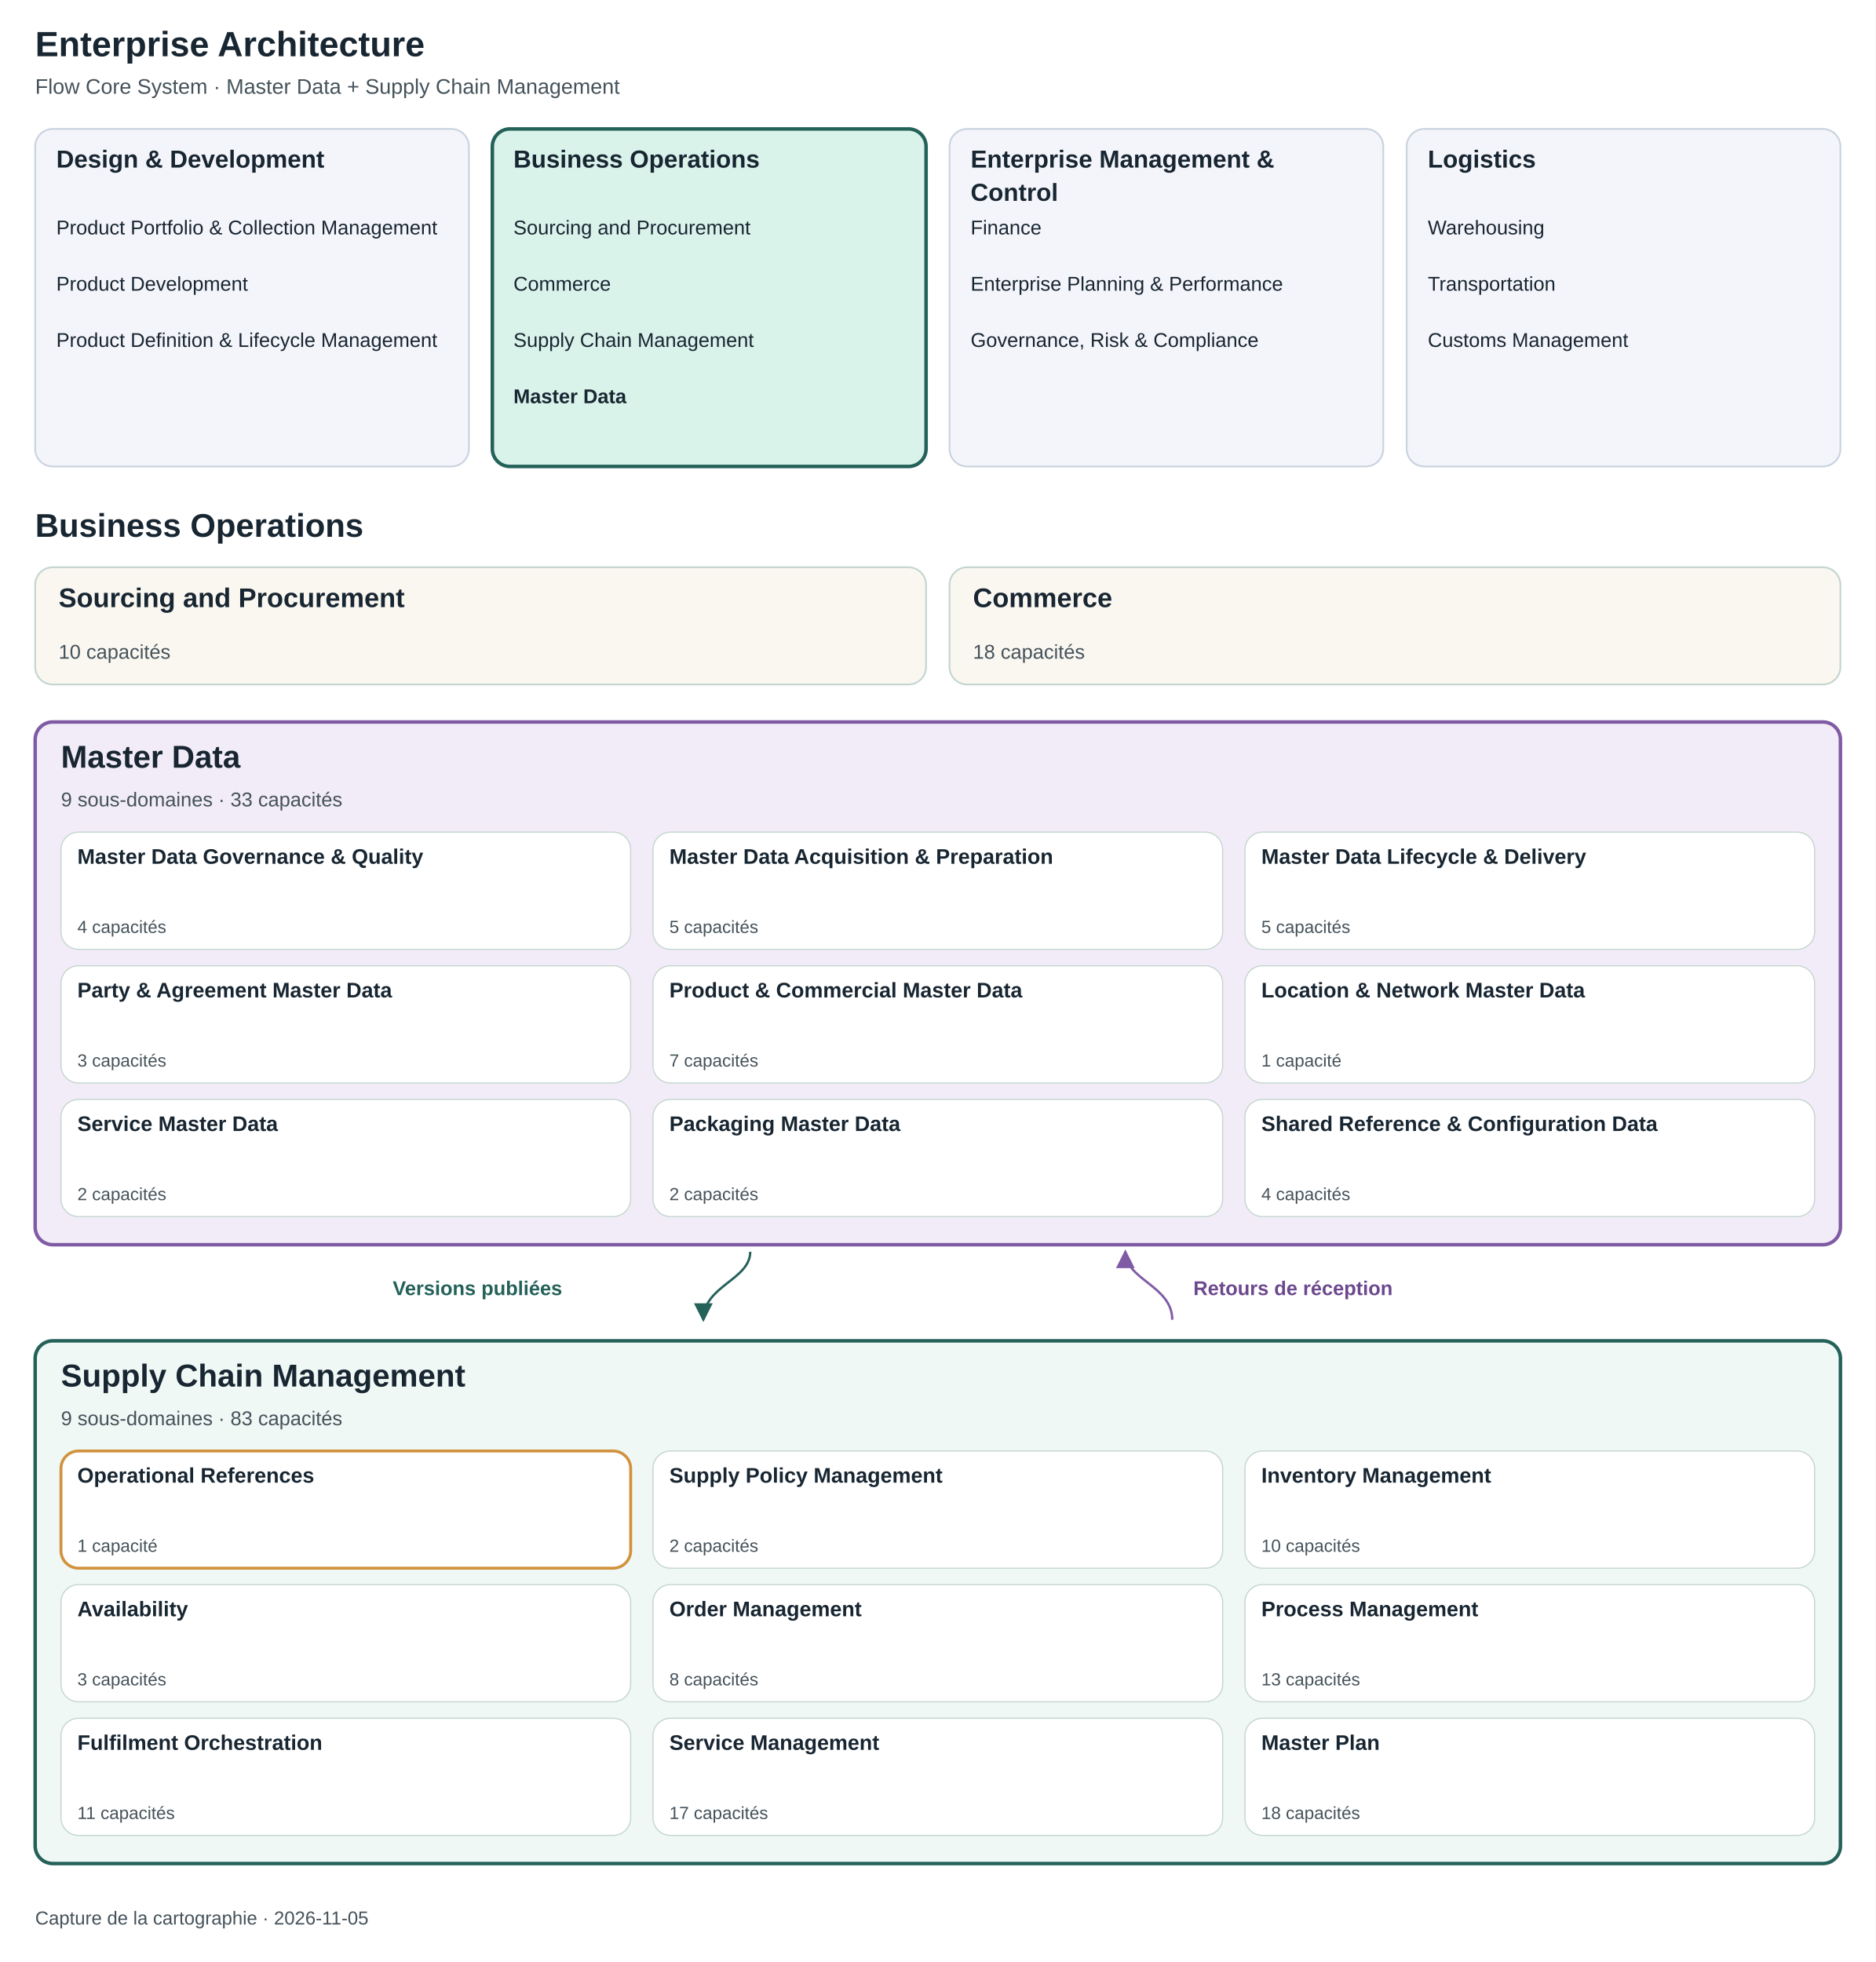
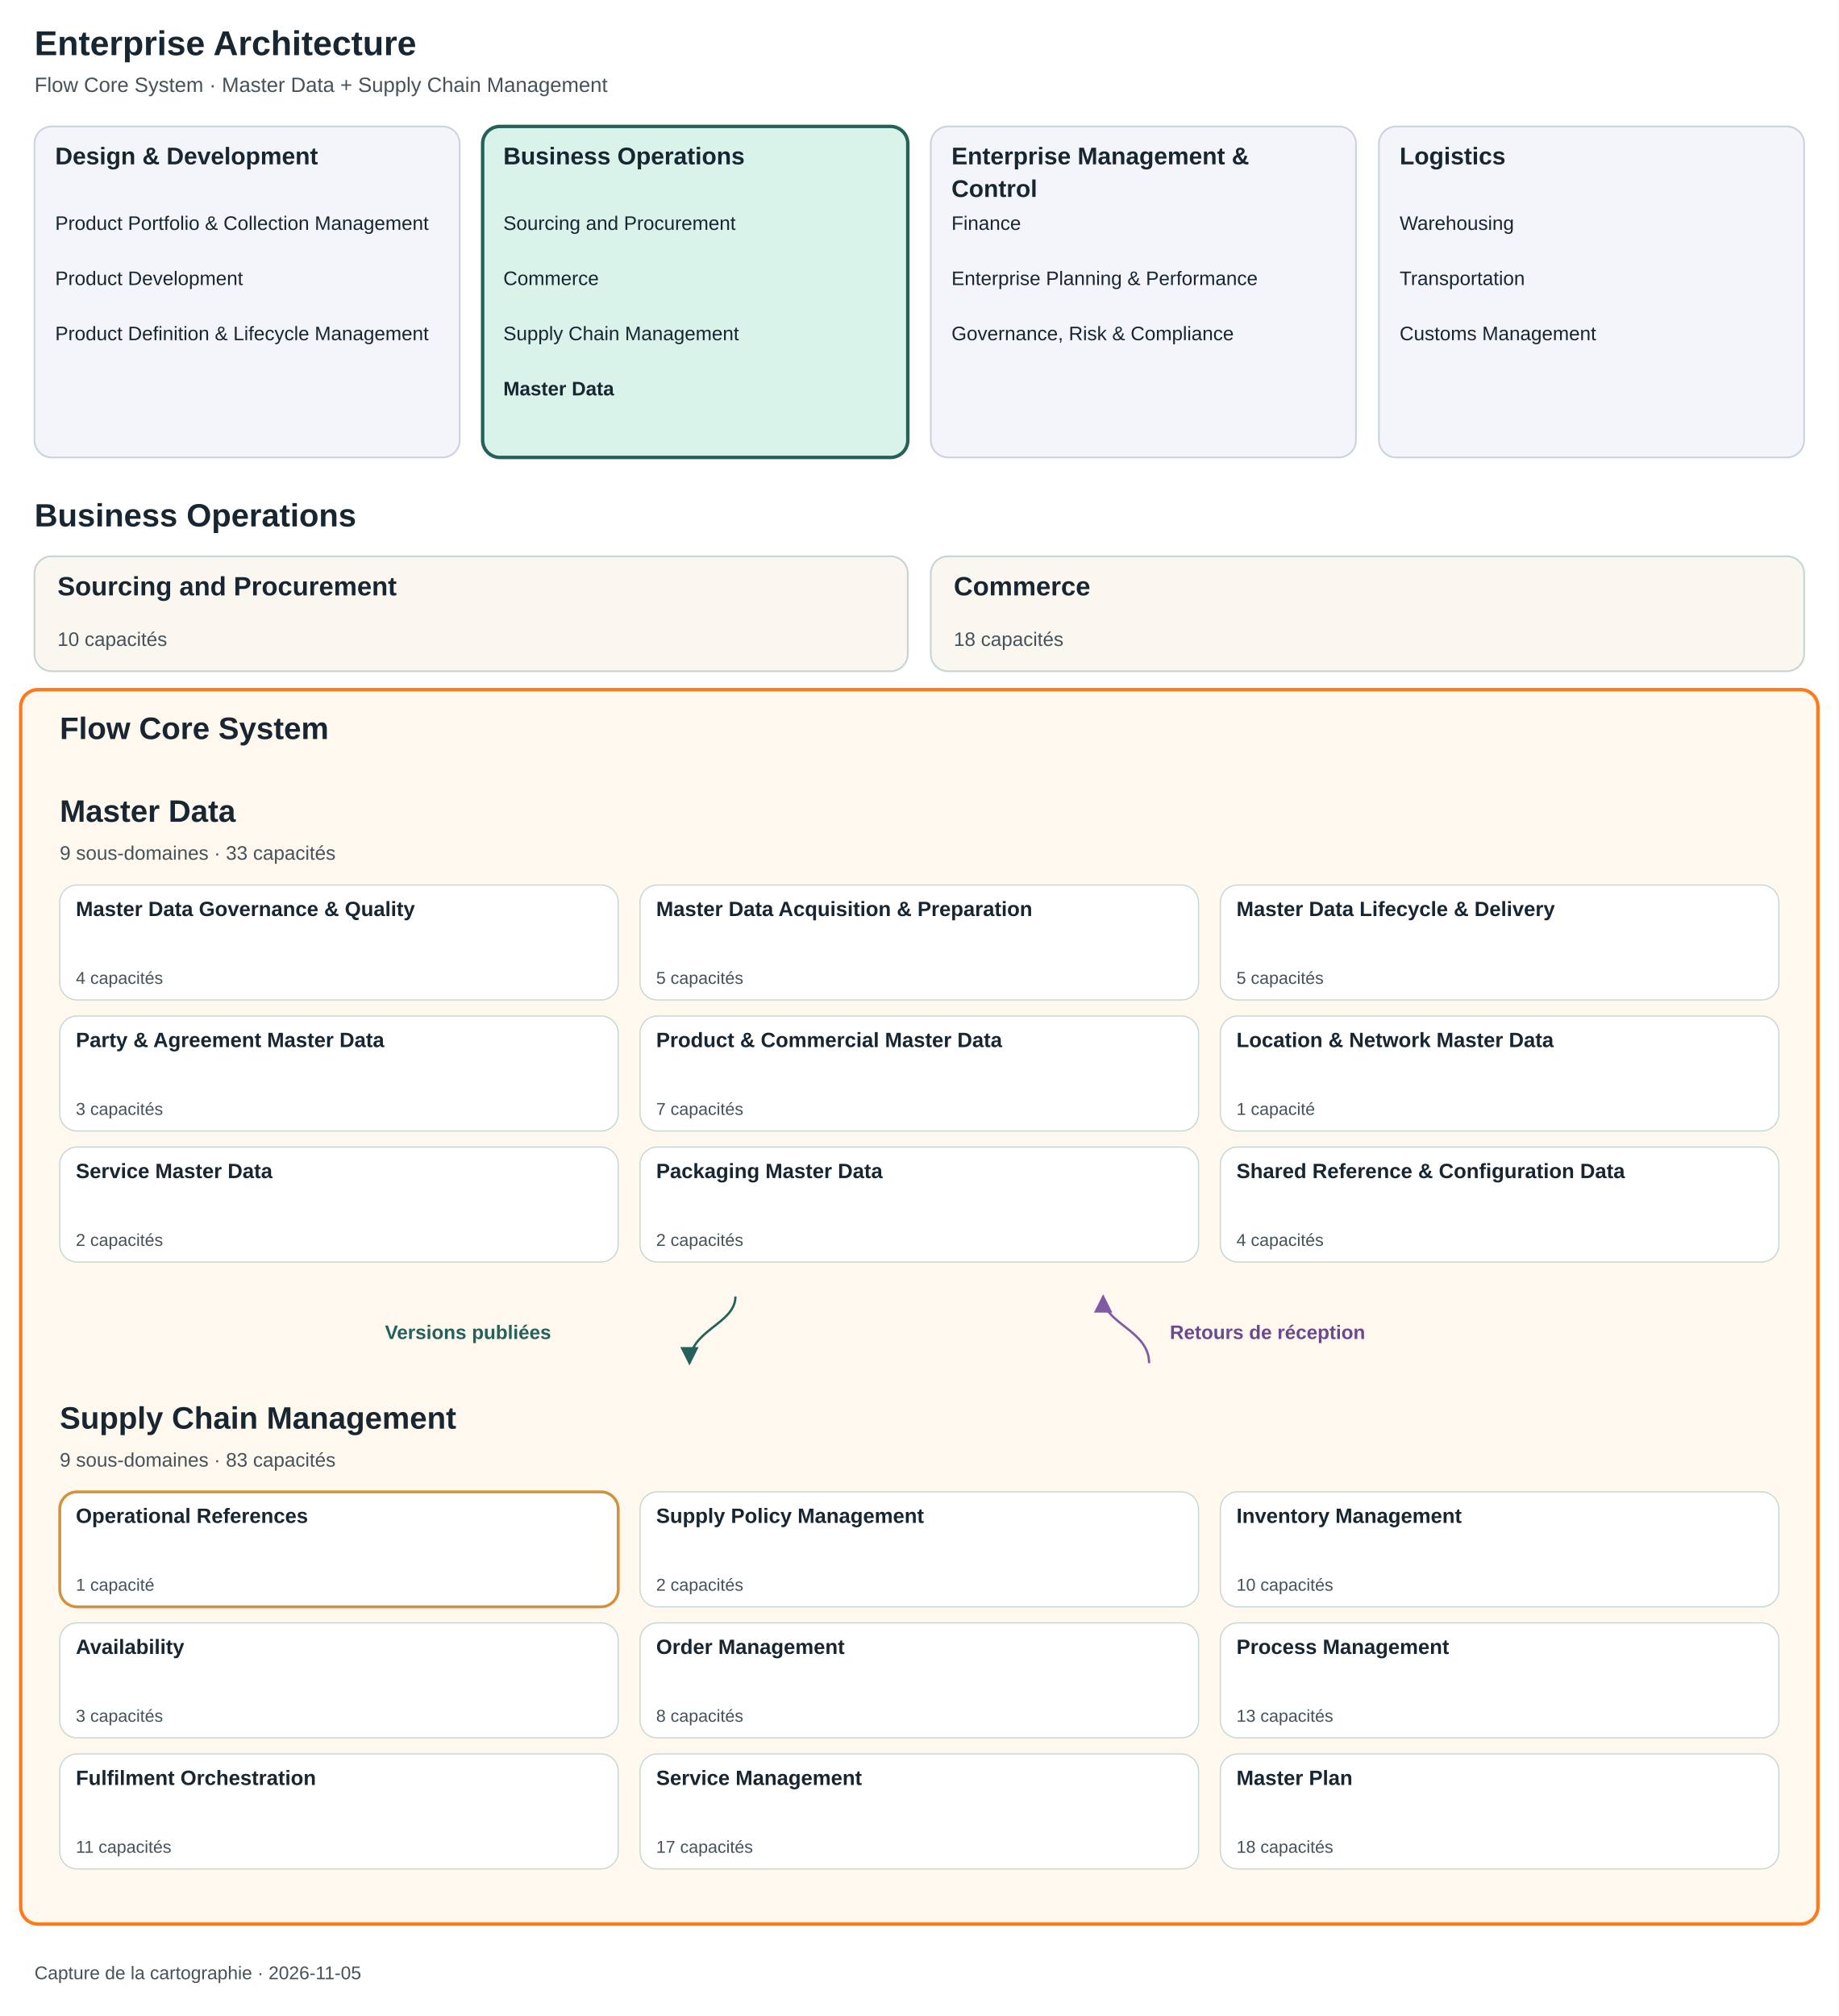
- <svg xmlns="http://www.w3.org/2000/svg" width="1600" height="1674" viewBox="0 0 1600 1674" role="img" aria-labelledby="title description">
+ <svg xmlns="http://www.w3.org/2000/svg" width="1600" height="1754" viewBox="0 0 1600 1754" role="img" aria-labelledby="title description">
  <defs>
    <marker id="arrow" markerWidth="8" markerHeight="8" refX="7" refY="4" orient="auto">
      <path d="M0 0 L8 4 L0 8Z" fill="#236159" />
    </marker>
    <marker id="return" markerWidth="8" markerHeight="8" refX="7" refY="4" orient="auto">
      <path d="M0 0 L8 4 L0 8Z" fill="#805BA5" />
    </marker>
  </defs>
-   <rect width="1600" height="1674" fill="#FFFFFF" />
+   <rect width="1600" height="1754" fill="#FFFFFF" />
  <g font-family="Segoe UI,Arial,sans-serif">
    <text x="30" y="48" font-size="30" font-weight="700" fill="#182632">
      <tspan x="30" dy="0">Enterprise Architecture</tspan>
    </text>
    <text x="30" y="80" font-size="18" font-weight="400" fill="#45525A">
      <tspan x="30" dy="0">Flow Core System · Master Data + Supply Chain Management</tspan>
    </text>
    <a href="https://laurent-sintes.github.io/Urbanisation-SCM/#/map?scope=system-design-development" data-node-id="system-design-development">
      <rect x="30" y="110" width="370" height="288" rx="15" fill="#F4F5FB" stroke="#CAD3DF" stroke-width="1.5" />
      <text x="48" y="143" font-size="21" font-weight="700" fill="#182632">
        <tspan x="48" dy="0">Design &amp; Development</tspan>
      </text>
    </a>
    <a href="https://laurent-sintes.github.io/Urbanisation-SCM/#/map?scope=domain-product-portfolio-collection" data-node-id="domain-product-portfolio-collection">
      <text x="48" y="200" font-size="17" font-weight="400" fill="#182632">
        <tspan x="48" dy="0">Product Portfolio &amp; Collection Management</tspan>
      </text>
    </a>
    <a href="https://laurent-sintes.github.io/Urbanisation-SCM/#/map?scope=domain-product-development" data-node-id="domain-product-development">
      <text x="48" y="248" font-size="17" font-weight="400" fill="#182632">
        <tspan x="48" dy="0">Product Development</tspan>
      </text>
    </a>
    <a href="https://laurent-sintes.github.io/Urbanisation-SCM/#/map?scope=domain-product-definition-lifecycle" data-node-id="domain-product-definition-lifecycle">
      <text x="48" y="296" font-size="17" font-weight="400" fill="#182632">
        <tspan x="48" dy="0">Product Definition &amp; Lifecycle Management</tspan>
      </text>
    </a>
    <a href="https://laurent-sintes.github.io/Urbanisation-SCM/#/map?scope=system-business-operations" data-node-id="system-business-operations">
      <rect x="420" y="110" width="370" height="288" rx="15" fill="#D9F2EA" stroke="#236159" stroke-width="3" />
      <text x="438" y="143" font-size="21" font-weight="700" fill="#182632">
        <tspan x="438" dy="0">Business Operations</tspan>
      </text>
    </a>
    <a href="https://laurent-sintes.github.io/Urbanisation-SCM/#/map?scope=domain-sourcing-procurement" data-node-id="domain-sourcing-procurement">
      <text x="438" y="200" font-size="17" font-weight="400" fill="#182632">
        <tspan x="438" dy="0">Sourcing and Procurement</tspan>
      </text>
    </a>
    <a href="https://laurent-sintes.github.io/Urbanisation-SCM/#/map?scope=domain-sales" data-node-id="domain-sales">
      <text x="438" y="248" font-size="17" font-weight="400" fill="#182632">
        <tspan x="438" dy="0">Commerce</tspan>
      </text>
    </a>
    <a href="https://laurent-sintes.github.io/Urbanisation-SCM/#/map?scope=supply-chain-orchestration" data-node-id="supply-chain-orchestration">
      <text x="438" y="296" font-size="17" font-weight="400" fill="#182632">
        <tspan x="438" dy="0">Supply Chain Management</tspan>
      </text>
    </a>
    <a href="https://laurent-sintes.github.io/Urbanisation-SCM/#/map?scope=domain-master-data" data-node-id="domain-master-data">
      <text x="438" y="344" font-size="17" font-weight="700" fill="#182632">
        <tspan x="438" dy="0">Master Data</tspan>
      </text>
    </a>
    <a href="https://laurent-sintes.github.io/Urbanisation-SCM/#/map?scope=system-enterprise-management-control" data-node-id="system-enterprise-management-control">
      <rect x="810" y="110" width="370" height="288" rx="15" fill="#F4F5FB" stroke="#CAD3DF" stroke-width="1.5" />
      <text x="828" y="143" font-size="21" font-weight="700" fill="#182632">
        <tspan x="828" dy="0">Enterprise Management &amp;</tspan>
        <tspan x="828" dy="28.35">Control</tspan>
      </text>
    </a>
    <a href="https://laurent-sintes.github.io/Urbanisation-SCM/#/map?scope=domain-finance" data-node-id="domain-finance">
      <text x="828" y="200" font-size="17" font-weight="400" fill="#182632">
        <tspan x="828" dy="0">Finance</tspan>
      </text>
    </a>
    <a href="https://laurent-sintes.github.io/Urbanisation-SCM/#/map?scope=domain-enterprise-planning-performance" data-node-id="domain-enterprise-planning-performance">
      <text x="828" y="248" font-size="17" font-weight="400" fill="#182632">
        <tspan x="828" dy="0">Enterprise Planning &amp; Performance</tspan>
      </text>
    </a>
    <a href="https://laurent-sintes.github.io/Urbanisation-SCM/#/map?scope=domain-governance-risk-compliance" data-node-id="domain-governance-risk-compliance">
      <text x="828" y="296" font-size="17" font-weight="400" fill="#182632">
        <tspan x="828" dy="0">Governance, Risk &amp; Compliance</tspan>
      </text>
    </a>
    <a href="https://laurent-sintes.github.io/Urbanisation-SCM/#/map?scope=domain-logistics-execution" data-node-id="domain-logistics-execution">
      <rect x="1200" y="110" width="370" height="288" rx="15" fill="#F4F5FB" stroke="#CAD3DF" stroke-width="1.5" />
      <text x="1218" y="143" font-size="21" font-weight="700" fill="#182632">
        <tspan x="1218" dy="0">Logistics</tspan>
      </text>
    </a>
    <a href="https://laurent-sintes.github.io/Urbanisation-SCM/#/map?scope=domain-warehousing" data-node-id="domain-warehousing">
      <text x="1218" y="200" font-size="17" font-weight="400" fill="#182632">
        <tspan x="1218" dy="0">Warehousing</tspan>
      </text>
    </a>
    <a href="https://laurent-sintes.github.io/Urbanisation-SCM/#/map?scope=domain-transportation" data-node-id="domain-transportation">
      <text x="1218" y="248" font-size="17" font-weight="400" fill="#182632">
        <tspan x="1218" dy="0">Transportation</tspan>
      </text>
    </a>
    <a href="https://laurent-sintes.github.io/Urbanisation-SCM/#/map?scope=domain-customs-management" data-node-id="domain-customs-management">
      <text x="1218" y="296" font-size="17" font-weight="400" fill="#182632">
        <tspan x="1218" dy="0">Customs Management</tspan>
      </text>
    </a>
    <text x="30" y="458" font-size="28" font-weight="700" fill="#182632">
      <tspan x="30" dy="0">Business Operations</tspan>
    </text>
    <a href="https://laurent-sintes.github.io/Urbanisation-SCM/#/map?scope=domain-sourcing-procurement" data-node-id="domain-sourcing-procurement">
      <rect x="30" y="484" width="760" height="100" rx="15" fill="#FAF7F1" stroke="#C5D6D0" stroke-width="1.5" />
      <text x="50" y="518" font-size="23" font-weight="700" fill="#182632">
        <tspan x="50" dy="0">Sourcing and Procurement</tspan>
      </text>
      <text x="50" y="562" font-size="17" font-weight="400" fill="#45525A">
        <tspan x="50" dy="0">10 capacités</tspan>
      </text>
    </a>
    <a href="https://laurent-sintes.github.io/Urbanisation-SCM/#/map?scope=domain-sales" data-node-id="domain-sales">
      <rect x="810" y="484" width="760" height="100" rx="15" fill="#FAF7F1" stroke="#C5D6D0" stroke-width="1.5" />
      <text x="830" y="518" font-size="23" font-weight="700" fill="#182632">
        <tspan x="830" dy="0">Commerce</tspan>
      </text>
      <text x="830" y="562" font-size="17" font-weight="400" fill="#45525A">
        <tspan x="830" dy="0">18 capacités</tspan>
      </text>
    </a>
-     <g data-domain-id="domain-master-data">
-       <a href="https://laurent-sintes.github.io/Urbanisation-SCM/#/map?scope=domain-master-data" data-node-id="domain-master-data">
-         <rect x="30" y="616" width="1540" height="446" rx="15" fill="#F2ECF8" stroke="#805BA5" stroke-width="3" />
-         <text x="52" y="655" font-size="27" font-weight="700" fill="#182632">
-           <tspan x="52" dy="0">Master Data</tspan>
+     <g data-product="flow-core-system" role="group" aria-label="Flow Core System">
+       <rect x="18" y="600" width="1564" height="1074" rx="15" fill="#FFF8EF" stroke="#FF7A1A" stroke-width="3" />
+       <text x="52" y="643" font-size="27" font-weight="700" fill="#182632">Flow Core System</text>
+       <g transform="translate(0 60)">
+         <g data-domain-id="domain-master-data">
+           <a href="https://laurent-sintes.github.io/Urbanisation-SCM/#/map?scope=domain-master-data" data-node-id="domain-master-data">
+             <text x="52" y="655" font-size="27" font-weight="700" fill="#182632">
+               <tspan x="52" dy="0">Master Data</tspan>
+             </text>
+             <text x="52" y="688" font-size="17" font-weight="400" fill="#45525A">
+               <tspan x="52" dy="0">9 sous-domaines · 33 capacités</tspan>
+             </text>
+           </a>
+           <a href="https://laurent-sintes.github.io/Urbanisation-SCM/#/map?scope=subdomain-mdm-governance-quality" data-node-id="subdomain-mdm-governance-quality">
+             <rect x="52" y="710" width="486" height="100" rx="15" fill="#FFFFFF" stroke="#C5D6D0" stroke-width="1" />
+             <text x="66" y="737" font-size="18" font-weight="650" fill="#182632">
+               <tspan x="66" dy="0">Master Data Governance &amp; Quality</tspan>
+             </text>
+             <text x="66" y="796" font-size="15" font-weight="400" fill="#45525A">
+               <tspan x="66" dy="0">4 capacités</tspan>
+             </text>
+           </a>
+           <a href="https://laurent-sintes.github.io/Urbanisation-SCM/#/map?scope=subdomain-mdm-acquisition-preparation" data-node-id="subdomain-mdm-acquisition-preparation">
+             <rect x="557" y="710" width="486" height="100" rx="15" fill="#FFFFFF" stroke="#C5D6D0" stroke-width="1" />
+             <text x="571" y="737" font-size="18" font-weight="650" fill="#182632">
+               <tspan x="571" dy="0">Master Data Acquisition &amp; Preparation</tspan>
+             </text>
+             <text x="571" y="796" font-size="15" font-weight="400" fill="#45525A">
+               <tspan x="571" dy="0">5 capacités</tspan>
+             </text>
+           </a>
+           <a href="https://laurent-sintes.github.io/Urbanisation-SCM/#/map?scope=subdomain-mdm-lifecycle-delivery" data-node-id="subdomain-mdm-lifecycle-delivery">
+             <rect x="1062" y="710" width="486" height="100" rx="15" fill="#FFFFFF" stroke="#C5D6D0" stroke-width="1" />
+             <text x="1076" y="737" font-size="18" font-weight="650" fill="#182632">
+               <tspan x="1076" dy="0">Master Data Lifecycle &amp; Delivery</tspan>
+             </text>
+             <text x="1076" y="796" font-size="15" font-weight="400" fill="#45525A">
+               <tspan x="1076" dy="0">5 capacités</tspan>
+             </text>
+           </a>
+           <a href="https://laurent-sintes.github.io/Urbanisation-SCM/#/map?scope=subdomain-mdm-party-agreement" data-node-id="subdomain-mdm-party-agreement">
+             <rect x="52" y="824" width="486" height="100" rx="15" fill="#FFFFFF" stroke="#C5D6D0" stroke-width="1" />
+             <text x="66" y="851" font-size="18" font-weight="650" fill="#182632">
+               <tspan x="66" dy="0">Party &amp; Agreement Master Data</tspan>
+             </text>
+             <text x="66" y="910" font-size="15" font-weight="400" fill="#45525A">
+               <tspan x="66" dy="0">3 capacités</tspan>
+             </text>
+           </a>
+           <a href="https://laurent-sintes.github.io/Urbanisation-SCM/#/map?scope=subdomain-mdm-product-commercial" data-node-id="subdomain-mdm-product-commercial">
+             <rect x="557" y="824" width="486" height="100" rx="15" fill="#FFFFFF" stroke="#C5D6D0" stroke-width="1" />
+             <text x="571" y="851" font-size="18" font-weight="650" fill="#182632">
+               <tspan x="571" dy="0">Product &amp; Commercial Master Data</tspan>
+             </text>
+             <text x="571" y="910" font-size="15" font-weight="400" fill="#45525A">
+               <tspan x="571" dy="0">7 capacités</tspan>
+             </text>
+           </a>
+           <a href="https://laurent-sintes.github.io/Urbanisation-SCM/#/map?scope=subdomain-mdm-location-network" data-node-id="subdomain-mdm-location-network">
+             <rect x="1062" y="824" width="486" height="100" rx="15" fill="#FFFFFF" stroke="#C5D6D0" stroke-width="1" />
+             <text x="1076" y="851" font-size="18" font-weight="650" fill="#182632">
+               <tspan x="1076" dy="0">Location &amp; Network Master Data</tspan>
+             </text>
+             <text x="1076" y="910" font-size="15" font-weight="400" fill="#45525A">
+               <tspan x="1076" dy="0">1 capacité</tspan>
+             </text>
+           </a>
+           <a href="https://laurent-sintes.github.io/Urbanisation-SCM/#/map?scope=subdomain-mdm-service" data-node-id="subdomain-mdm-service">
+             <rect x="52" y="938" width="486" height="100" rx="15" fill="#FFFFFF" stroke="#C5D6D0" stroke-width="1" />
+             <text x="66" y="965" font-size="18" font-weight="650" fill="#182632">
+               <tspan x="66" dy="0">Service Master Data</tspan>
+             </text>
+             <text x="66" y="1024" font-size="15" font-weight="400" fill="#45525A">
+               <tspan x="66" dy="0">2 capacités</tspan>
+             </text>
+           </a>
+           <a href="https://laurent-sintes.github.io/Urbanisation-SCM/#/map?scope=subdomain-mdm-packaging" data-node-id="subdomain-mdm-packaging">
+             <rect x="557" y="938" width="486" height="100" rx="15" fill="#FFFFFF" stroke="#C5D6D0" stroke-width="1" />
+             <text x="571" y="965" font-size="18" font-weight="650" fill="#182632">
+               <tspan x="571" dy="0">Packaging Master Data</tspan>
+             </text>
+             <text x="571" y="1024" font-size="15" font-weight="400" fill="#45525A">
+               <tspan x="571" dy="0">2 capacités</tspan>
+             </text>
+           </a>
+           <a href="https://laurent-sintes.github.io/Urbanisation-SCM/#/map?scope=subdomain-mdm-shared-reference-configuration" data-node-id="subdomain-mdm-shared-reference-configuration">
+             <rect x="1062" y="938" width="486" height="100" rx="15" fill="#FFFFFF" stroke="#C5D6D0" stroke-width="1" />
+             <text x="1076" y="965" font-size="18" font-weight="650" fill="#182632">
+               <tspan x="1076" dy="0">Shared Reference &amp; Configuration Data</tspan>
+             </text>
+             <text x="1076" y="1024" font-size="15" font-weight="400" fill="#45525A">
+               <tspan x="1076" dy="0">4 capacités</tspan>
+             </text>
+           </a>
+         </g>
+         <path d="M640 1068 C640 1092,600 1097,600 1126" fill="none" stroke="#236159" stroke-width="2" marker-end="url(#arrow)" />
+         <path d="M1000 1126 C1000 1097,960 1092,960 1068" fill="none" stroke="#805BA5" stroke-width="2" marker-end="url(#return)" />
+         <text x="335" y="1105" font-size="17" font-weight="600" fill="#236159">
+           <tspan x="335" dy="0">Versions publiées</tspan>
        </text>
-         <text x="52" y="688" font-size="17" font-weight="400" fill="#45525A">
-           <tspan x="52" dy="0">9 sous-domaines · 33 capacités</tspan>
+         <text x="1018" y="1105" font-size="17" font-weight="600" fill="#6C488E">
+           <tspan x="1018" dy="0">Retours de réception</tspan>
        </text>
-       </a>
-       <a href="https://laurent-sintes.github.io/Urbanisation-SCM/#/map?scope=subdomain-mdm-governance-quality" data-node-id="subdomain-mdm-governance-quality">
-         <rect x="52" y="710" width="486" height="100" rx="15" fill="#FFFFFF" stroke="#C5D6D0" stroke-width="1" />
-         <text x="66" y="737" font-size="18" font-weight="650" fill="#182632">
-           <tspan x="66" dy="0">Master Data Governance &amp; Quality</tspan>
-         </text>
-         <text x="66" y="796" font-size="15" font-weight="400" fill="#45525A">
-           <tspan x="66" dy="0">4 capacités</tspan>
-         </text>
-       </a>
-       <a href="https://laurent-sintes.github.io/Urbanisation-SCM/#/map?scope=subdomain-mdm-acquisition-preparation" data-node-id="subdomain-mdm-acquisition-preparation">
-         <rect x="557" y="710" width="486" height="100" rx="15" fill="#FFFFFF" stroke="#C5D6D0" stroke-width="1" />
-         <text x="571" y="737" font-size="18" font-weight="650" fill="#182632">
-           <tspan x="571" dy="0">Master Data Acquisition &amp; Preparation</tspan>
-         </text>
-         <text x="571" y="796" font-size="15" font-weight="400" fill="#45525A">
-           <tspan x="571" dy="0">5 capacités</tspan>
-         </text>
-       </a>
-       <a href="https://laurent-sintes.github.io/Urbanisation-SCM/#/map?scope=subdomain-mdm-lifecycle-delivery" data-node-id="subdomain-mdm-lifecycle-delivery">
-         <rect x="1062" y="710" width="486" height="100" rx="15" fill="#FFFFFF" stroke="#C5D6D0" stroke-width="1" />
-         <text x="1076" y="737" font-size="18" font-weight="650" fill="#182632">
-           <tspan x="1076" dy="0">Master Data Lifecycle &amp; Delivery</tspan>
-         </text>
-         <text x="1076" y="796" font-size="15" font-weight="400" fill="#45525A">
-           <tspan x="1076" dy="0">5 capacités</tspan>
-         </text>
-       </a>
-       <a href="https://laurent-sintes.github.io/Urbanisation-SCM/#/map?scope=subdomain-mdm-party-agreement" data-node-id="subdomain-mdm-party-agreement">
-         <rect x="52" y="824" width="486" height="100" rx="15" fill="#FFFFFF" stroke="#C5D6D0" stroke-width="1" />
-         <text x="66" y="851" font-size="18" font-weight="650" fill="#182632">
-           <tspan x="66" dy="0">Party &amp; Agreement Master Data</tspan>
-         </text>
-         <text x="66" y="910" font-size="15" font-weight="400" fill="#45525A">
-           <tspan x="66" dy="0">3 capacités</tspan>
-         </text>
-       </a>
-       <a href="https://laurent-sintes.github.io/Urbanisation-SCM/#/map?scope=subdomain-mdm-product-commercial" data-node-id="subdomain-mdm-product-commercial">
-         <rect x="557" y="824" width="486" height="100" rx="15" fill="#FFFFFF" stroke="#C5D6D0" stroke-width="1" />
-         <text x="571" y="851" font-size="18" font-weight="650" fill="#182632">
-           <tspan x="571" dy="0">Product &amp; Commercial Master Data</tspan>
-         </text>
-         <text x="571" y="910" font-size="15" font-weight="400" fill="#45525A">
-           <tspan x="571" dy="0">7 capacités</tspan>
-         </text>
-       </a>
-       <a href="https://laurent-sintes.github.io/Urbanisation-SCM/#/map?scope=subdomain-mdm-location-network" data-node-id="subdomain-mdm-location-network">
-         <rect x="1062" y="824" width="486" height="100" rx="15" fill="#FFFFFF" stroke="#C5D6D0" stroke-width="1" />
-         <text x="1076" y="851" font-size="18" font-weight="650" fill="#182632">
-           <tspan x="1076" dy="0">Location &amp; Network Master Data</tspan>
-         </text>
-         <text x="1076" y="910" font-size="15" font-weight="400" fill="#45525A">
-           <tspan x="1076" dy="0">1 capacité</tspan>
-         </text>
-       </a>
-       <a href="https://laurent-sintes.github.io/Urbanisation-SCM/#/map?scope=subdomain-mdm-service" data-node-id="subdomain-mdm-service">
-         <rect x="52" y="938" width="486" height="100" rx="15" fill="#FFFFFF" stroke="#C5D6D0" stroke-width="1" />
-         <text x="66" y="965" font-size="18" font-weight="650" fill="#182632">
-           <tspan x="66" dy="0">Service Master Data</tspan>
-         </text>
-         <text x="66" y="1024" font-size="15" font-weight="400" fill="#45525A">
-           <tspan x="66" dy="0">2 capacités</tspan>
-         </text>
-       </a>
-       <a href="https://laurent-sintes.github.io/Urbanisation-SCM/#/map?scope=subdomain-mdm-packaging" data-node-id="subdomain-mdm-packaging">
-         <rect x="557" y="938" width="486" height="100" rx="15" fill="#FFFFFF" stroke="#C5D6D0" stroke-width="1" />
-         <text x="571" y="965" font-size="18" font-weight="650" fill="#182632">
-           <tspan x="571" dy="0">Packaging Master Data</tspan>
-         </text>
-         <text x="571" y="1024" font-size="15" font-weight="400" fill="#45525A">
-           <tspan x="571" dy="0">2 capacités</tspan>
-         </text>
-       </a>
-       <a href="https://laurent-sintes.github.io/Urbanisation-SCM/#/map?scope=subdomain-mdm-shared-reference-configuration" data-node-id="subdomain-mdm-shared-reference-configuration">
-         <rect x="1062" y="938" width="486" height="100" rx="15" fill="#FFFFFF" stroke="#C5D6D0" stroke-width="1" />
-         <text x="1076" y="965" font-size="18" font-weight="650" fill="#182632">
-           <tspan x="1076" dy="0">Shared Reference &amp; Configuration Data</tspan>
-         </text>
-         <text x="1076" y="1024" font-size="15" font-weight="400" fill="#45525A">
-           <tspan x="1076" dy="0">4 capacités</tspan>
-         </text>
-       </a>
+         <g data-domain-id="supply-chain-orchestration">
+           <a href="https://laurent-sintes.github.io/Urbanisation-SCM/#/map?scope=supply-chain-orchestration" data-node-id="supply-chain-orchestration">
+             <text x="52" y="1183" font-size="27" font-weight="700" fill="#182632">
+               <tspan x="52" dy="0">Supply Chain Management</tspan>
+             </text>
+             <text x="52" y="1216" font-size="17" font-weight="400" fill="#45525A">
+               <tspan x="52" dy="0">9 sous-domaines · 83 capacités</tspan>
+             </text>
+           </a>
+           <a href="https://laurent-sintes.github.io/Urbanisation-SCM/#/map?scope=business-references" data-node-id="business-references">
+             <rect x="52" y="1238" width="486" height="100" rx="15" fill="#FFFFFF" stroke="#D1923D" stroke-width="2.5" />
+             <text x="66" y="1265" font-size="18" font-weight="650" fill="#182632">
+               <tspan x="66" dy="0">Operational References</tspan>
+             </text>
+             <text x="66" y="1324" font-size="15" font-weight="400" fill="#45525A">
+               <tspan x="66" dy="0">1 capacité</tspan>
+             </text>
+           </a>
+           <a href="https://laurent-sintes.github.io/Urbanisation-SCM/#/map?scope=subdomain-policies" data-node-id="subdomain-policies">
+             <rect x="557" y="1238" width="486" height="100" rx="15" fill="#FFFFFF" stroke="#C5D6D0" stroke-width="1" />
+             <text x="571" y="1265" font-size="18" font-weight="650" fill="#182632">
+               <tspan x="571" dy="0">Supply Policy Management</tspan>
+             </text>
+             <text x="571" y="1324" font-size="15" font-weight="400" fill="#45525A">
+               <tspan x="571" dy="0">2 capacités</tspan>
+             </text>
+           </a>
+           <a href="https://laurent-sintes.github.io/Urbanisation-SCM/#/map?scope=D01" data-node-id="D01">
+             <rect x="1062" y="1238" width="486" height="100" rx="15" fill="#FFFFFF" stroke="#C5D6D0" stroke-width="1" />
+             <text x="1076" y="1265" font-size="18" font-weight="650" fill="#182632">
+               <tspan x="1076" dy="0">Inventory Management</tspan>
+             </text>
+             <text x="1076" y="1324" font-size="15" font-weight="400" fill="#45525A">
+               <tspan x="1076" dy="0">10 capacités</tspan>
+             </text>
+           </a>
+           <a href="https://laurent-sintes.github.io/Urbanisation-SCM/#/map?scope=D03" data-node-id="D03">
+             <rect x="52" y="1352" width="486" height="100" rx="15" fill="#FFFFFF" stroke="#C5D6D0" stroke-width="1" />
+             <text x="66" y="1379" font-size="18" font-weight="650" fill="#182632">
+               <tspan x="66" dy="0">Availability</tspan>
+             </text>
+             <text x="66" y="1438" font-size="15" font-weight="400" fill="#45525A">
+               <tspan x="66" dy="0">3 capacités</tspan>
+             </text>
+           </a>
+           <a href="https://laurent-sintes.github.io/Urbanisation-SCM/#/map?scope=D04" data-node-id="D04">
+             <rect x="557" y="1352" width="486" height="100" rx="15" fill="#FFFFFF" stroke="#C5D6D0" stroke-width="1" />
+             <text x="571" y="1379" font-size="18" font-weight="650" fill="#182632">
+               <tspan x="571" dy="0">Order Management</tspan>
+             </text>
+             <text x="571" y="1438" font-size="15" font-weight="400" fill="#45525A">
+               <tspan x="571" dy="0">8 capacités</tspan>
+             </text>
+           </a>
+           <a href="https://laurent-sintes.github.io/Urbanisation-SCM/#/map?scope=subdomain-process-management" data-node-id="subdomain-process-management">
+             <rect x="1062" y="1352" width="486" height="100" rx="15" fill="#FFFFFF" stroke="#C5D6D0" stroke-width="1" />
+             <text x="1076" y="1379" font-size="18" font-weight="650" fill="#182632">
+               <tspan x="1076" dy="0">Process Management</tspan>
+             </text>
+             <text x="1076" y="1438" font-size="15" font-weight="400" fill="#45525A">
+               <tspan x="1076" dy="0">13 capacités</tspan>
+             </text>
+           </a>
+           <a href="https://laurent-sintes.github.io/Urbanisation-SCM/#/map?scope=D06" data-node-id="D06">
+             <rect x="52" y="1466" width="486" height="100" rx="15" fill="#FFFFFF" stroke="#C5D6D0" stroke-width="1" />
+             <text x="66" y="1493" font-size="18" font-weight="650" fill="#182632">
+               <tspan x="66" dy="0">Fulfilment Orchestration</tspan>
+             </text>
+             <text x="66" y="1552" font-size="15" font-weight="400" fill="#45525A">
+               <tspan x="66" dy="0">11 capacités</tspan>
+             </text>
+           </a>
+           <a href="https://laurent-sintes.github.io/Urbanisation-SCM/#/map?scope=subdomain-service-orders" data-node-id="subdomain-service-orders">
+             <rect x="557" y="1466" width="486" height="100" rx="15" fill="#FFFFFF" stroke="#C5D6D0" stroke-width="1" />
+             <text x="571" y="1493" font-size="18" font-weight="650" fill="#182632">
+               <tspan x="571" dy="0">Service Management</tspan>
+             </text>
+             <text x="571" y="1552" font-size="15" font-weight="400" fill="#45525A">
+               <tspan x="571" dy="0">17 capacités</tspan>
+             </text>
+           </a>
+           <a href="https://laurent-sintes.github.io/Urbanisation-SCM/#/map?scope=domain-plan" data-node-id="domain-plan">
+             <rect x="1062" y="1466" width="486" height="100" rx="15" fill="#FFFFFF" stroke="#C5D6D0" stroke-width="1" />
+             <text x="1076" y="1493" font-size="18" font-weight="650" fill="#182632">
+               <tspan x="1076" dy="0">Master Plan</tspan>
+             </text>
+             <text x="1076" y="1552" font-size="15" font-weight="400" fill="#45525A">
+               <tspan x="1076" dy="0">18 capacités</tspan>
+             </text>
+           </a>
+         </g>
+       </g>
    </g>
-     <path d="M640 1068 C640 1092,600 1097,600 1126" fill="none" stroke="#236159" stroke-width="2" marker-end="url(#arrow)" />
-     <path d="M1000 1126 C1000 1097,960 1092,960 1068" fill="none" stroke="#805BA5" stroke-width="2" marker-end="url(#return)" />
-     <text x="335" y="1105" font-size="17" font-weight="600" fill="#236159">
-       <tspan x="335" dy="0">Versions publiées</tspan>
-     </text>
-     <text x="1018" y="1105" font-size="17" font-weight="600" fill="#6C488E">
-       <tspan x="1018" dy="0">Retours de réception</tspan>
-     </text>
-     <g data-domain-id="supply-chain-orchestration">
-       <a href="https://laurent-sintes.github.io/Urbanisation-SCM/#/map?scope=supply-chain-orchestration" data-node-id="supply-chain-orchestration">
-         <rect x="30" y="1144" width="1540" height="446" rx="15" fill="#F0F8F5" stroke="#236159" stroke-width="3" />
-         <text x="52" y="1183" font-size="27" font-weight="700" fill="#182632">
-           <tspan x="52" dy="0">Supply Chain Management</tspan>
-         </text>
-         <text x="52" y="1216" font-size="17" font-weight="400" fill="#45525A">
-           <tspan x="52" dy="0">9 sous-domaines · 83 capacités</tspan>
-         </text>
-       </a>
-       <a href="https://laurent-sintes.github.io/Urbanisation-SCM/#/map?scope=business-references" data-node-id="business-references">
-         <rect x="52" y="1238" width="486" height="100" rx="15" fill="#FFFFFF" stroke="#D1923D" stroke-width="2.5" />
-         <text x="66" y="1265" font-size="18" font-weight="650" fill="#182632">
-           <tspan x="66" dy="0">Operational References</tspan>
-         </text>
-         <text x="66" y="1324" font-size="15" font-weight="400" fill="#45525A">
-           <tspan x="66" dy="0">1 capacité</tspan>
-         </text>
-       </a>
-       <a href="https://laurent-sintes.github.io/Urbanisation-SCM/#/map?scope=subdomain-policies" data-node-id="subdomain-policies">
-         <rect x="557" y="1238" width="486" height="100" rx="15" fill="#FFFFFF" stroke="#C5D6D0" stroke-width="1" />
-         <text x="571" y="1265" font-size="18" font-weight="650" fill="#182632">
-           <tspan x="571" dy="0">Supply Policy Management</tspan>
-         </text>
-         <text x="571" y="1324" font-size="15" font-weight="400" fill="#45525A">
-           <tspan x="571" dy="0">2 capacités</tspan>
-         </text>
-       </a>
-       <a href="https://laurent-sintes.github.io/Urbanisation-SCM/#/map?scope=D01" data-node-id="D01">
-         <rect x="1062" y="1238" width="486" height="100" rx="15" fill="#FFFFFF" stroke="#C5D6D0" stroke-width="1" />
-         <text x="1076" y="1265" font-size="18" font-weight="650" fill="#182632">
-           <tspan x="1076" dy="0">Inventory Management</tspan>
-         </text>
-         <text x="1076" y="1324" font-size="15" font-weight="400" fill="#45525A">
-           <tspan x="1076" dy="0">10 capacités</tspan>
-         </text>
-       </a>
-       <a href="https://laurent-sintes.github.io/Urbanisation-SCM/#/map?scope=D03" data-node-id="D03">
-         <rect x="52" y="1352" width="486" height="100" rx="15" fill="#FFFFFF" stroke="#C5D6D0" stroke-width="1" />
-         <text x="66" y="1379" font-size="18" font-weight="650" fill="#182632">
-           <tspan x="66" dy="0">Availability</tspan>
-         </text>
-         <text x="66" y="1438" font-size="15" font-weight="400" fill="#45525A">
-           <tspan x="66" dy="0">3 capacités</tspan>
-         </text>
-       </a>
-       <a href="https://laurent-sintes.github.io/Urbanisation-SCM/#/map?scope=D04" data-node-id="D04">
-         <rect x="557" y="1352" width="486" height="100" rx="15" fill="#FFFFFF" stroke="#C5D6D0" stroke-width="1" />
-         <text x="571" y="1379" font-size="18" font-weight="650" fill="#182632">
-           <tspan x="571" dy="0">Order Management</tspan>
-         </text>
-         <text x="571" y="1438" font-size="15" font-weight="400" fill="#45525A">
-           <tspan x="571" dy="0">8 capacités</tspan>
-         </text>
-       </a>
-       <a href="https://laurent-sintes.github.io/Urbanisation-SCM/#/map?scope=subdomain-process-management" data-node-id="subdomain-process-management">
-         <rect x="1062" y="1352" width="486" height="100" rx="15" fill="#FFFFFF" stroke="#C5D6D0" stroke-width="1" />
-         <text x="1076" y="1379" font-size="18" font-weight="650" fill="#182632">
-           <tspan x="1076" dy="0">Process Management</tspan>
-         </text>
-         <text x="1076" y="1438" font-size="15" font-weight="400" fill="#45525A">
-           <tspan x="1076" dy="0">13 capacités</tspan>
-         </text>
-       </a>
-       <a href="https://laurent-sintes.github.io/Urbanisation-SCM/#/map?scope=D06" data-node-id="D06">
-         <rect x="52" y="1466" width="486" height="100" rx="15" fill="#FFFFFF" stroke="#C5D6D0" stroke-width="1" />
-         <text x="66" y="1493" font-size="18" font-weight="650" fill="#182632">
-           <tspan x="66" dy="0">Fulfilment Orchestration</tspan>
-         </text>
-         <text x="66" y="1552" font-size="15" font-weight="400" fill="#45525A">
-           <tspan x="66" dy="0">11 capacités</tspan>
-         </text>
-       </a>
-       <a href="https://laurent-sintes.github.io/Urbanisation-SCM/#/map?scope=subdomain-service-orders" data-node-id="subdomain-service-orders">
-         <rect x="557" y="1466" width="486" height="100" rx="15" fill="#FFFFFF" stroke="#C5D6D0" stroke-width="1" />
-         <text x="571" y="1493" font-size="18" font-weight="650" fill="#182632">
-           <tspan x="571" dy="0">Service Management</tspan>
-         </text>
-         <text x="571" y="1552" font-size="15" font-weight="400" fill="#45525A">
-           <tspan x="571" dy="0">17 capacités</tspan>
-         </text>
-       </a>
-       <a href="https://laurent-sintes.github.io/Urbanisation-SCM/#/map?scope=domain-plan" data-node-id="domain-plan">
-         <rect x="1062" y="1466" width="486" height="100" rx="15" fill="#FFFFFF" stroke="#C5D6D0" stroke-width="1" />
-         <text x="1076" y="1493" font-size="18" font-weight="650" fill="#182632">
-           <tspan x="1076" dy="0">Master Plan</tspan>
-         </text>
-         <text x="1076" y="1552" font-size="15" font-weight="400" fill="#45525A">
-           <tspan x="1076" dy="0">18 capacités</tspan>
-         </text>
-       </a>
-     </g>
-     <text x="30" y="1642" font-size="16" font-weight="400" fill="#45525A">
+     <text x="30" y="1722" font-size="16" font-weight="400" fill="#45525A">
      <tspan x="30" dy="0">Capture de la cartographie · 2026-11-05</tspan>
    </text>
  </g>
</svg>
